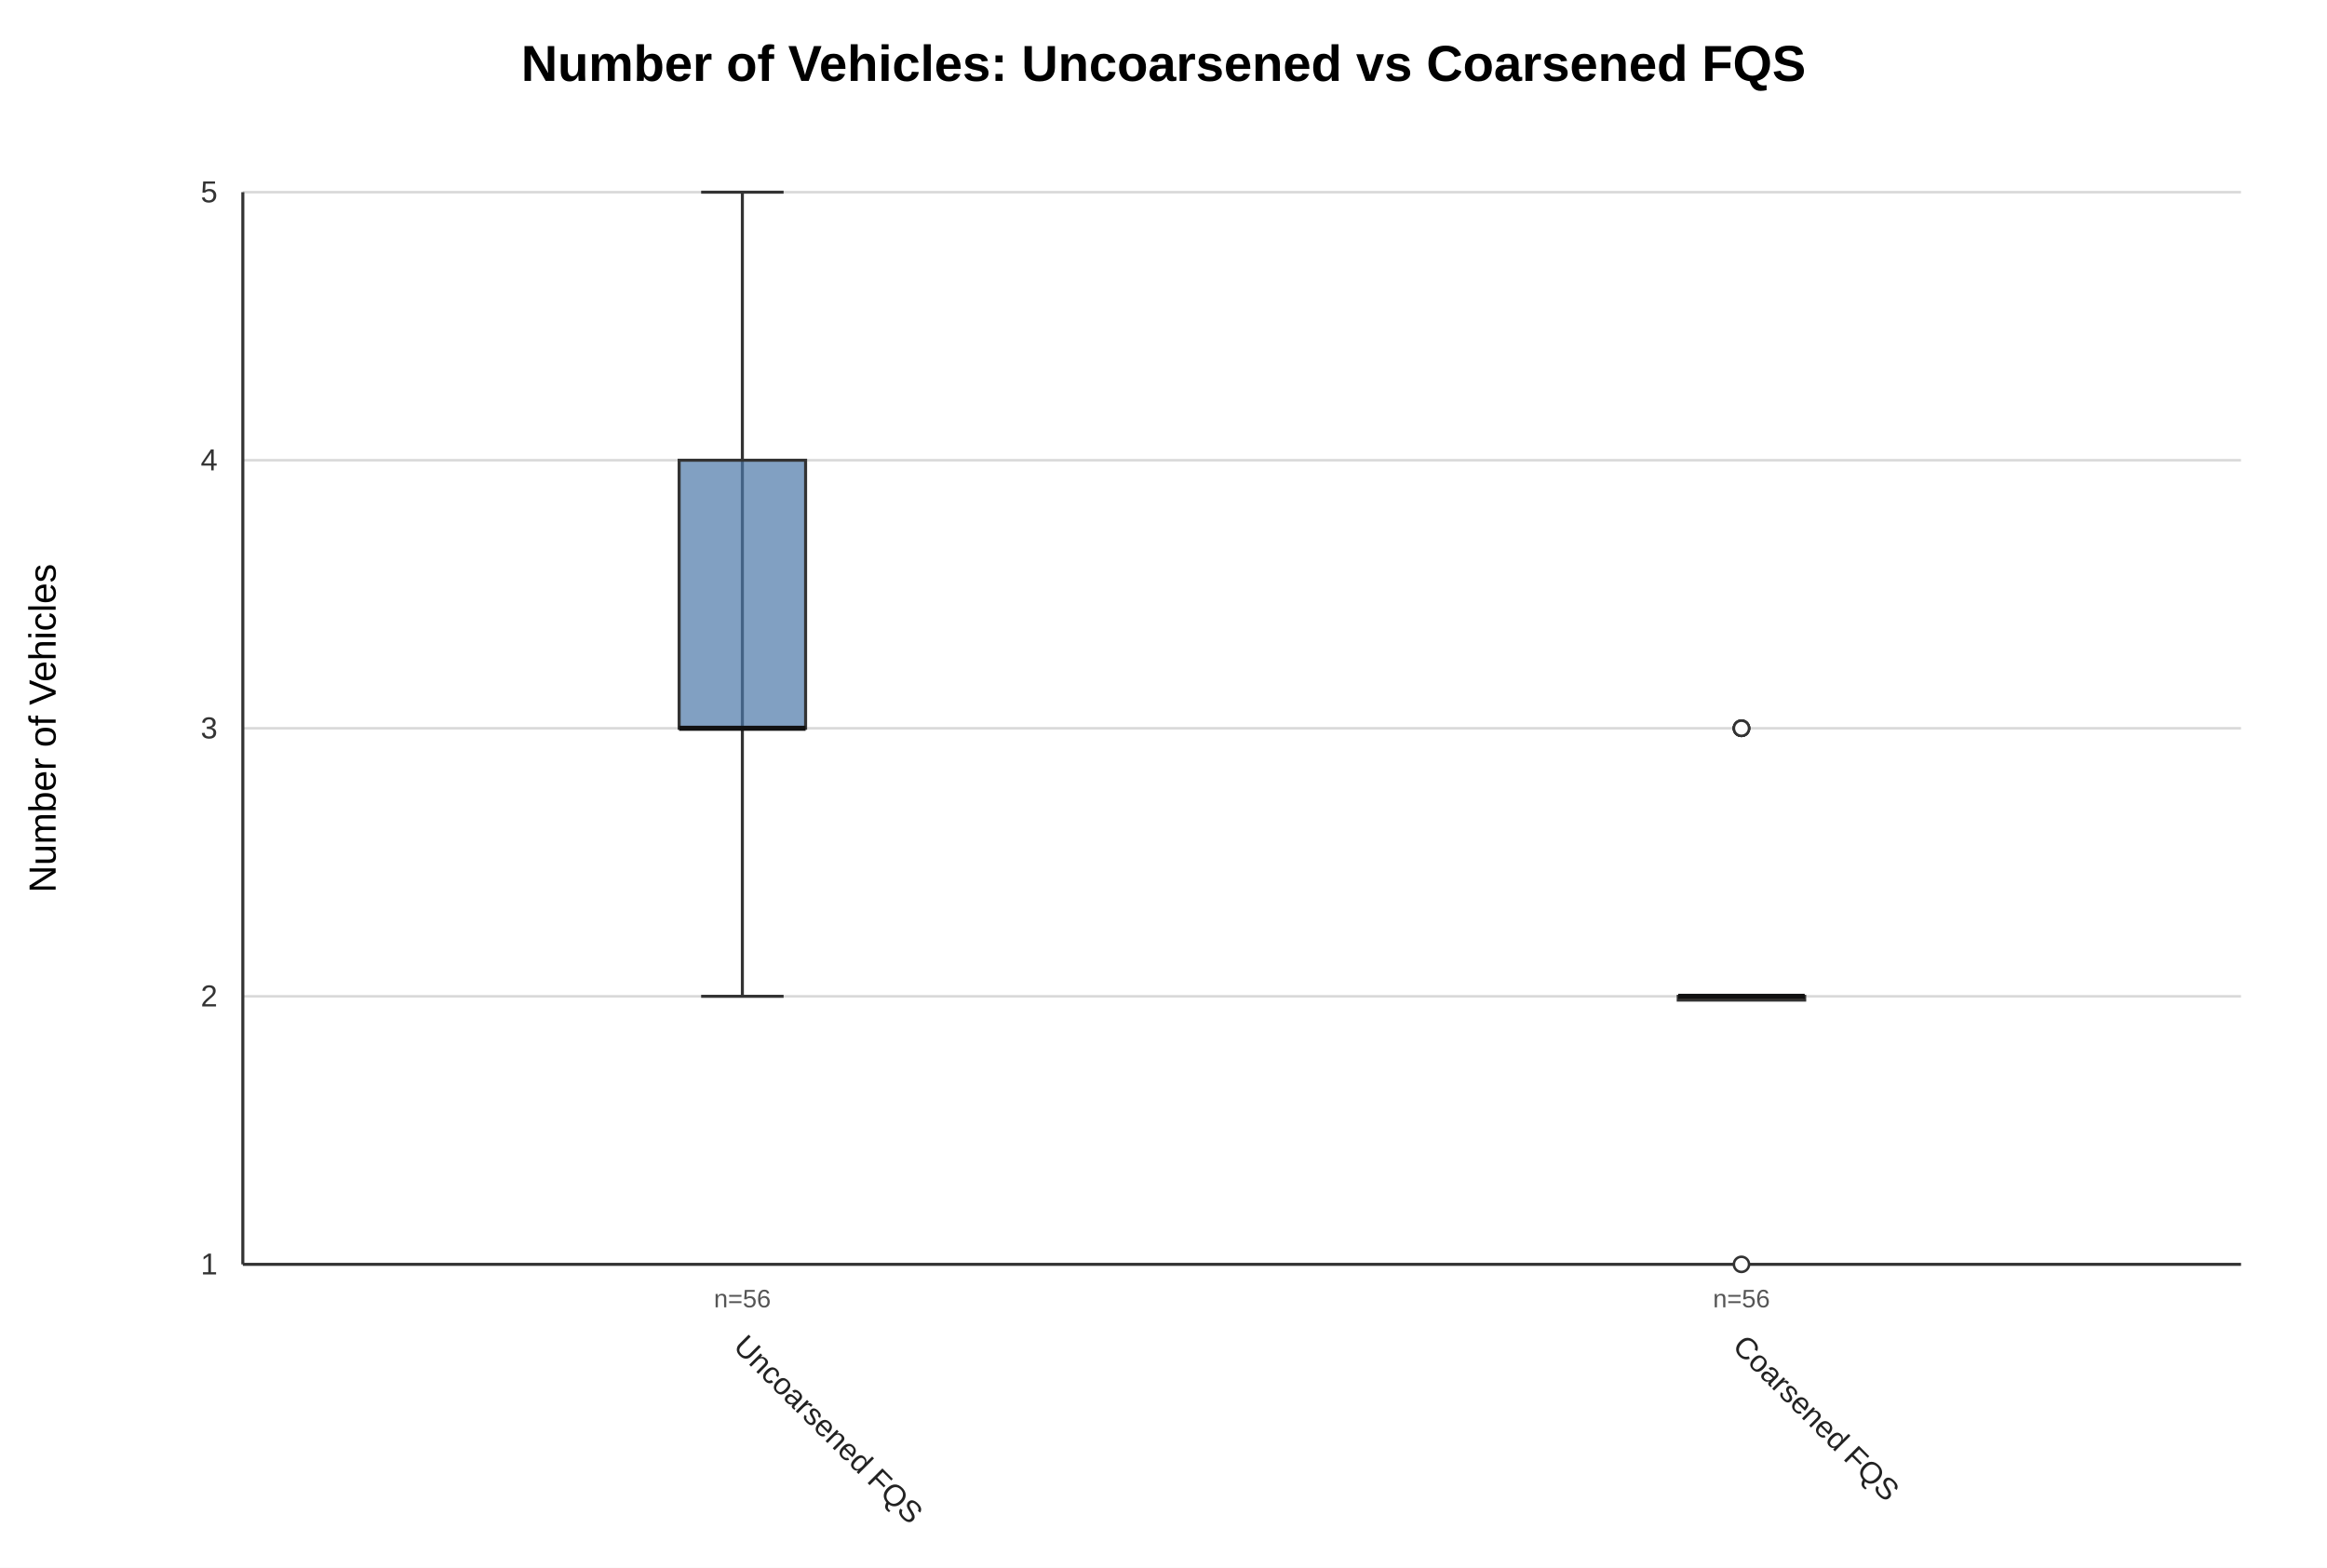
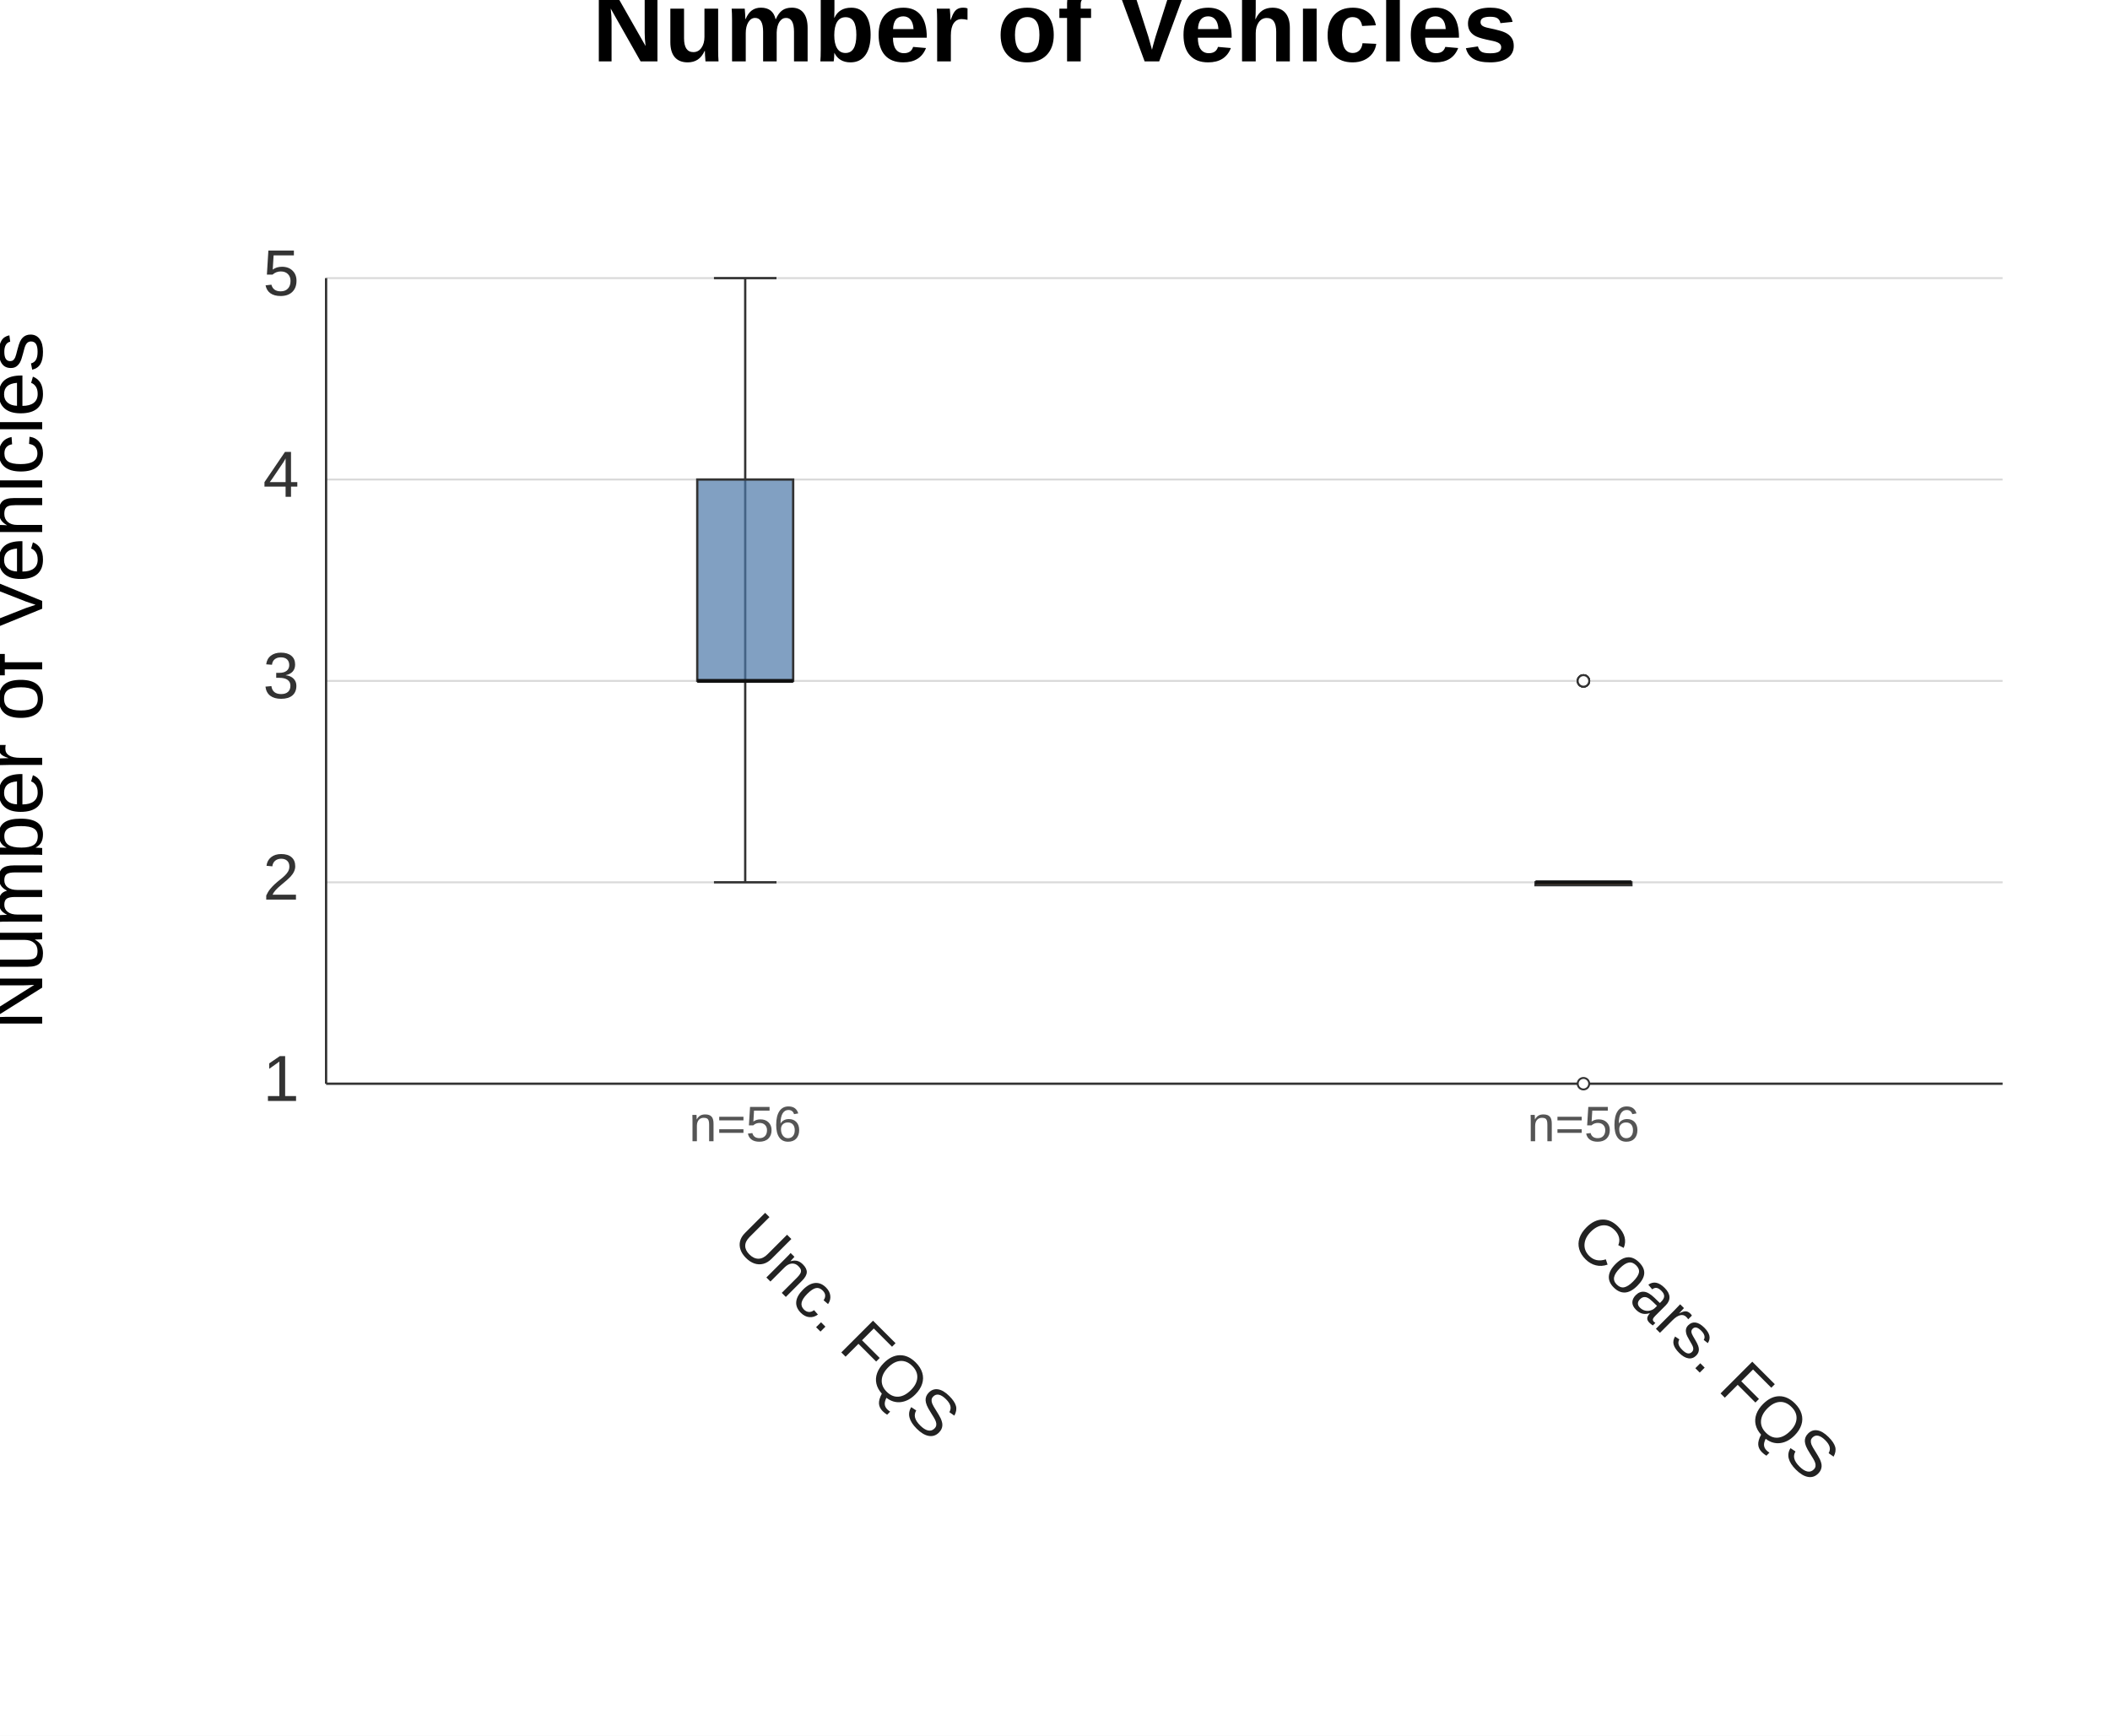
- <svg xmlns="http://www.w3.org/2000/svg" width="920" height="620" viewBox="0 0 920 620">
-   <rect x="0" y="0" width="920" height="620" fill="#ffffff" />
-   <text x="460.0" y="32" text-anchor="middle" font-family="Arial, sans-serif" font-size="20" font-weight="700">Number of Vehicles: Uncoarsened vs Coarsened FQS</text>
-   <text transform="translate(22 288.0) rotate(-90)" text-anchor="middle" font-family="Arial, sans-serif" font-size="15">Number of Vehicles</text>
-   <line x1="96" y1="500.0" x2="886" y2="500.0" stroke="#d9d9d9" stroke-width="1" />
-   <text x="86" y="504.0" text-anchor="end" font-family="Arial, sans-serif" font-size="12" fill="#333333">1</text>
-   <line x1="96" y1="394.0" x2="886" y2="394.0" stroke="#d9d9d9" stroke-width="1" />
-   <text x="86" y="398.0" text-anchor="end" font-family="Arial, sans-serif" font-size="12" fill="#333333">2</text>
-   <line x1="96" y1="288.0" x2="886" y2="288.0" stroke="#d9d9d9" stroke-width="1" />
-   <text x="86" y="292.0" text-anchor="end" font-family="Arial, sans-serif" font-size="12" fill="#333333">3</text>
-   <line x1="96" y1="182.0" x2="886" y2="182.0" stroke="#d9d9d9" stroke-width="1" />
-   <text x="86" y="186.0" text-anchor="end" font-family="Arial, sans-serif" font-size="12" fill="#333333">4</text>
-   <line x1="96" y1="76.0" x2="886" y2="76.0" stroke="#d9d9d9" stroke-width="1" />
-   <text x="86" y="80.0" text-anchor="end" font-family="Arial, sans-serif" font-size="12" fill="#333333">5</text>
-   <line x1="96" y1="76" x2="96" y2="500" stroke="#333333" stroke-width="1.2" />
-   <line x1="96" y1="500" x2="886" y2="500" stroke="#333333" stroke-width="1.2" />
-   <line x1="293.5" y1="76.0" x2="293.5" y2="394.0" stroke="#333333" stroke-width="1.2" />
-   <line x1="277.2" y1="76.0" x2="309.8" y2="76.0" stroke="#333333" stroke-width="1.2" />
-   <line x1="277.2" y1="394.0" x2="309.8" y2="394.0" stroke="#333333" stroke-width="1.2" />
-   <rect x="268.5" y="182.0" width="50.0" height="106.0" fill="#4C78A8" fill-opacity="0.70" stroke="#333333" stroke-width="1.2" />
-   <line x1="268.5" y1="288.0" x2="318.5" y2="288.0" stroke="#111111" stroke-width="2" />
-   <text x="293.5" y="517" text-anchor="middle" font-family="Arial, sans-serif" font-size="10" fill="#555555">n=56</text>
-   <text transform="translate(289.5 533) rotate(45)" text-anchor="start" font-family="Arial, sans-serif" font-size="12" fill="#222222">Uncoarsened FQS</text>
-   <line x1="688.5" y1="394.0" x2="688.5" y2="394.0" stroke="#333333" stroke-width="1.2" />
-   <line x1="672.2" y1="394.0" x2="704.8" y2="394.0" stroke="#333333" stroke-width="1.2" />
-   <line x1="672.2" y1="394.0" x2="704.8" y2="394.0" stroke="#333333" stroke-width="1.2" />
-   <rect x="663.5" y="394.0" width="50.0" height="1.5" fill="#F58518" fill-opacity="0.70" stroke="#333333" stroke-width="1.2" />
-   <line x1="663.5" y1="394.0" x2="713.5" y2="394.0" stroke="#111111" stroke-width="2" />
-   <circle cx="688.5" cy="500.0" r="3" fill="#ffffff" stroke="#333333" stroke-width="1" />
-   <circle cx="688.5" cy="288.0" r="3" fill="#ffffff" stroke="#333333" stroke-width="1" />
-   <circle cx="688.5" cy="288.0" r="3" fill="#ffffff" stroke="#333333" stroke-width="1" />
-   <circle cx="688.5" cy="288.0" r="3" fill="#ffffff" stroke="#333333" stroke-width="1" />
-   <circle cx="688.5" cy="288.0" r="3" fill="#ffffff" stroke="#333333" stroke-width="1" />
-   <text x="688.5" y="517" text-anchor="middle" font-family="Arial, sans-serif" font-size="10" fill="#555555">n=56</text>
-   <text transform="translate(684.5 533) rotate(45)" text-anchor="start" font-family="Arial, sans-serif" font-size="12" fill="#222222">Coarsened FQS</text>
+ <svg xmlns="http://www.w3.org/2000/svg" width="1100" height="905" viewBox="0 0 1100 905">
+   <rect x="0" y="0" width="1100" height="905" fill="#ffffff" />
+   <text x="550.0" y="32" text-anchor="middle" font-family="Arial, sans-serif" font-size="52" font-weight="700">Number of Vehicles</text>
+   <text transform="translate(22 355.0) rotate(-90)" text-anchor="middle" font-family="Arial, sans-serif" font-size="42">Number of Vehicles</text>
+   <line x1="170" y1="565.0" x2="1044" y2="565.0" stroke="#d9d9d9" stroke-width="1" />
+   <text x="156" y="574.0" text-anchor="end" font-family="Arial, sans-serif" font-size="34" fill="#333333">1</text>
+   <line x1="170" y1="460.0" x2="1044" y2="460.0" stroke="#d9d9d9" stroke-width="1" />
+   <text x="156" y="469.0" text-anchor="end" font-family="Arial, sans-serif" font-size="34" fill="#333333">2</text>
+   <line x1="170" y1="355.0" x2="1044" y2="355.0" stroke="#d9d9d9" stroke-width="1" />
+   <text x="156" y="364.0" text-anchor="end" font-family="Arial, sans-serif" font-size="34" fill="#333333">3</text>
+   <line x1="170" y1="250.0" x2="1044" y2="250.0" stroke="#d9d9d9" stroke-width="1" />
+   <text x="156" y="259.0" text-anchor="end" font-family="Arial, sans-serif" font-size="34" fill="#333333">4</text>
+   <line x1="170" y1="145.0" x2="1044" y2="145.0" stroke="#d9d9d9" stroke-width="1" />
+   <text x="156" y="154.0" text-anchor="end" font-family="Arial, sans-serif" font-size="34" fill="#333333">5</text>
+   <line x1="170" y1="145" x2="170" y2="565" stroke="#333333" stroke-width="1.2" />
+   <line x1="170" y1="565" x2="1044" y2="565" stroke="#333333" stroke-width="1.2" />
+   <line x1="388.5" y1="145.0" x2="388.5" y2="460.0" stroke="#333333" stroke-width="1.2" />
+   <line x1="372.2" y1="145.0" x2="404.8" y2="145.0" stroke="#333333" stroke-width="1.2" />
+   <line x1="372.2" y1="460.0" x2="404.8" y2="460.0" stroke="#333333" stroke-width="1.2" />
+   <rect x="363.5" y="250.0" width="50.0" height="105.0" fill="#4C78A8" fill-opacity="0.70" stroke="#333333" stroke-width="1.2" />
+   <line x1="363.5" y1="355.0" x2="413.5" y2="355.0" stroke="#111111" stroke-width="2" />
+   <text x="388.5" y="595" text-anchor="middle" font-family="Arial, sans-serif" font-size="26" fill="#555555">n=56</text>
+   <text transform="translate(380.5 647) rotate(45)" text-anchor="start" font-family="Arial, sans-serif" font-size="34" fill="#222222">Unc. FQS</text>
+   <line x1="825.5" y1="460.0" x2="825.5" y2="460.0" stroke="#333333" stroke-width="1.2" />
+   <line x1="809.2" y1="460.0" x2="841.8" y2="460.0" stroke="#333333" stroke-width="1.2" />
+   <line x1="809.2" y1="460.0" x2="841.8" y2="460.0" stroke="#333333" stroke-width="1.2" />
+   <rect x="800.5" y="460.0" width="50.0" height="1.5" fill="#F58518" fill-opacity="0.70" stroke="#333333" stroke-width="1.2" />
+   <line x1="800.5" y1="460.0" x2="850.5" y2="460.0" stroke="#111111" stroke-width="2" />
+   <circle cx="825.5" cy="565.0" r="3" fill="#ffffff" stroke="#333333" stroke-width="1" />
+   <circle cx="825.5" cy="355.0" r="3" fill="#ffffff" stroke="#333333" stroke-width="1" />
+   <circle cx="825.5" cy="355.0" r="3" fill="#ffffff" stroke="#333333" stroke-width="1" />
+   <circle cx="825.5" cy="355.0" r="3" fill="#ffffff" stroke="#333333" stroke-width="1" />
+   <circle cx="825.5" cy="355.0" r="3" fill="#ffffff" stroke="#333333" stroke-width="1" />
+   <text x="825.5" y="595" text-anchor="middle" font-family="Arial, sans-serif" font-size="26" fill="#555555">n=56</text>
+   <text transform="translate(817.5 647) rotate(45)" text-anchor="start" font-family="Arial, sans-serif" font-size="34" fill="#222222">Coars. FQS</text>
</svg>
